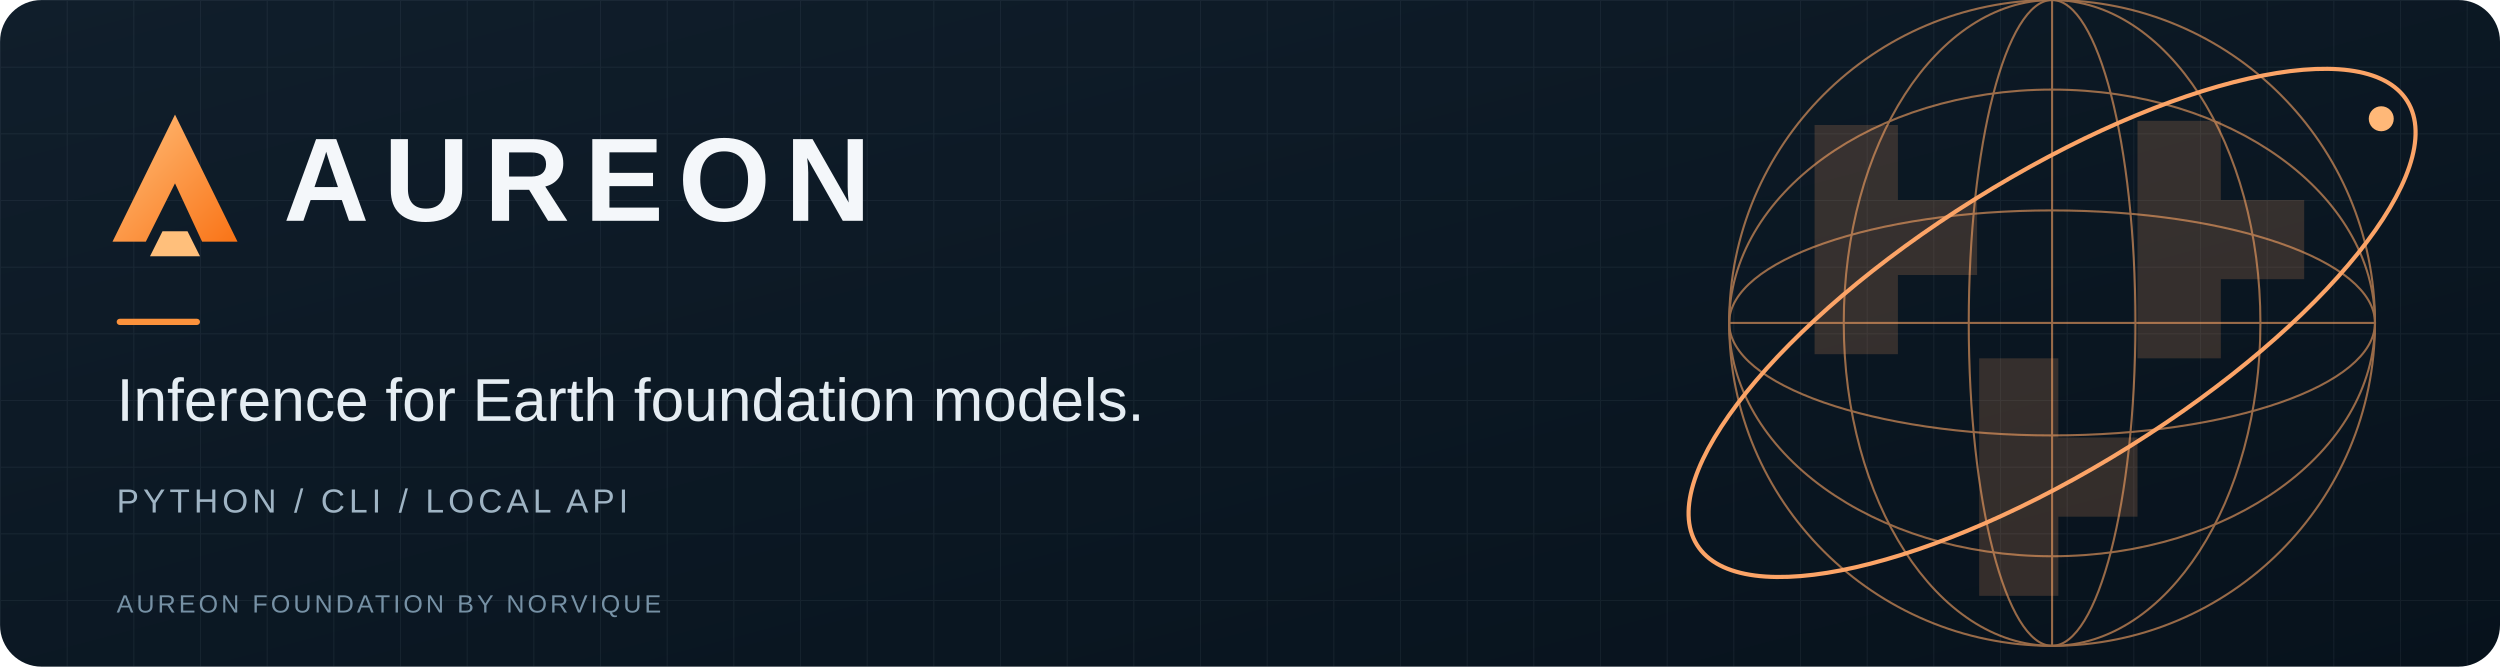
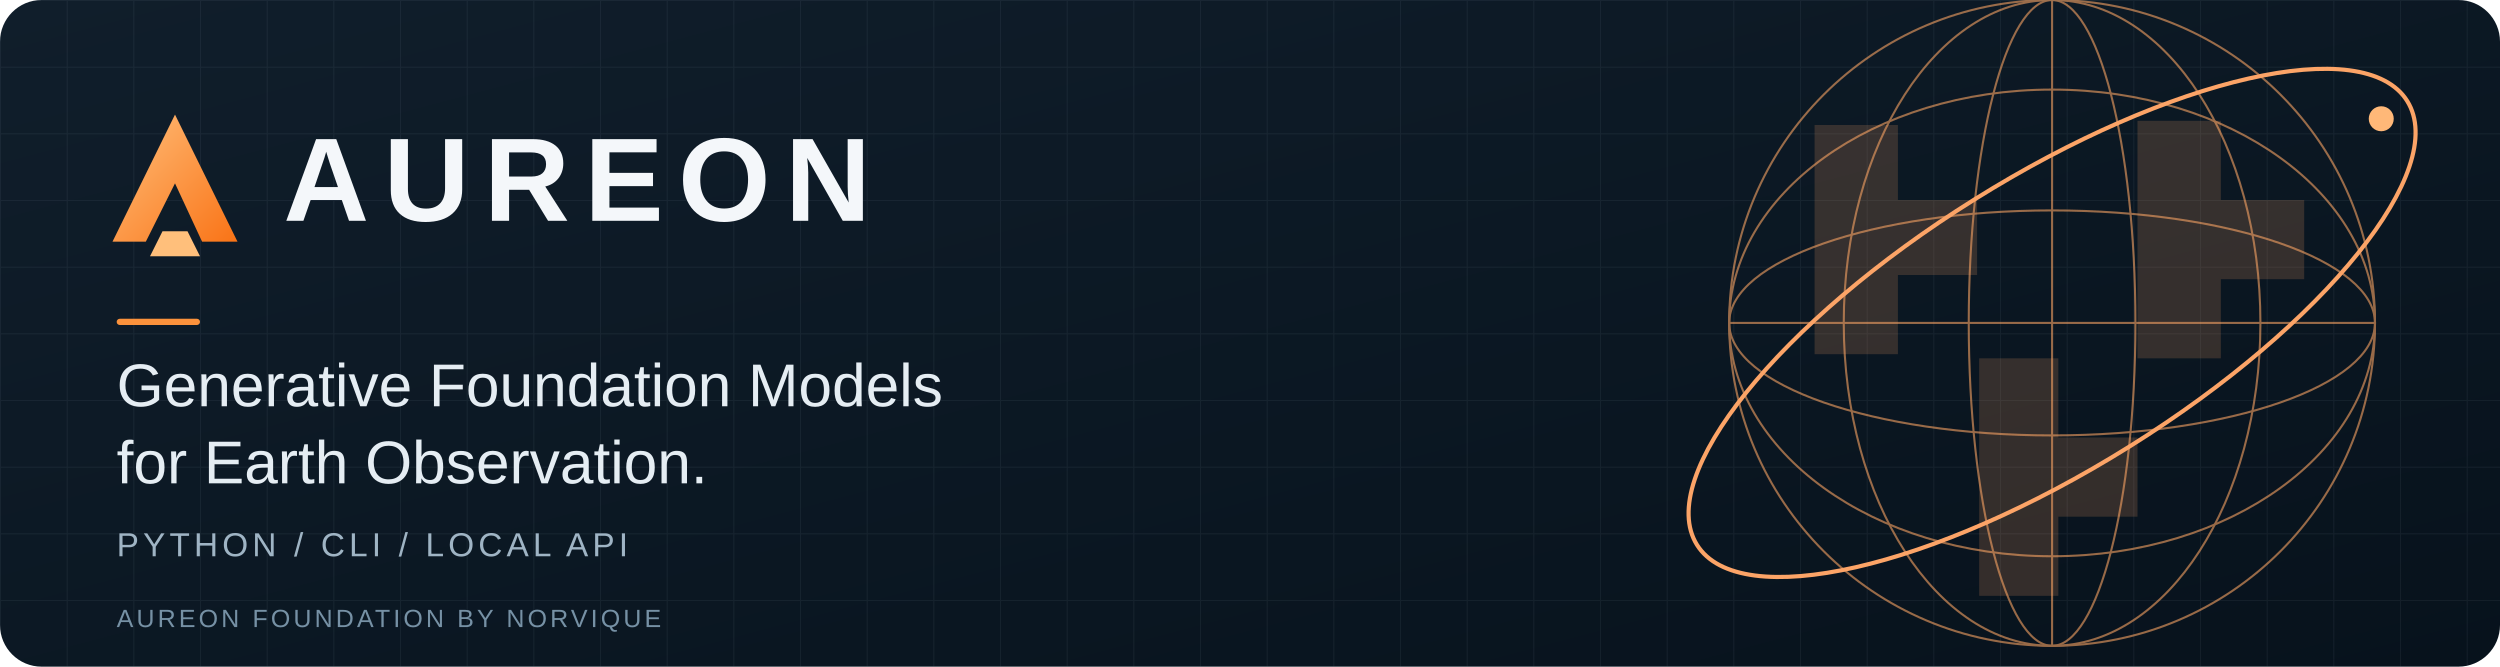
<svg xmlns="http://www.w3.org/2000/svg" width="1200" height="320" viewBox="0 0 1200 320" role="img" aria-labelledby="title desc">
  <defs>
    <linearGradient id="bg" x2="1" y2="1">
      <stop stop-color="#101e2b" />
      <stop offset="1" stop-color="#07121c" />
    </linearGradient>
    <linearGradient id="accent" x2="1" y2="1">
      <stop stop-color="#ffbf7b" />
      <stop offset="1" stop-color="#f97316" />
    </linearGradient>
    <pattern id="grid" width="32" height="32" patternUnits="userSpaceOnUse">
      <path d="M32 0H0V32" fill="none" stroke="#d5e8f2" stroke-opacity=".06" />
    </pattern>
    <clipPath id="globe">
      <circle cx="985" cy="155" r="155" />
    </clipPath>
  </defs>
  <rect width="1200" height="320" rx="20" fill="url(#bg)" />
  <rect width="1200" height="320" rx="20" fill="url(#grid)" />
  <g fill="none" stroke="#f8a363" stroke-width="1" opacity=".6">
    <circle cx="985" cy="155" r="155" />
    <ellipse cx="985" cy="155" rx="100" ry="155" />
    <ellipse cx="985" cy="155" rx="40" ry="155" />
    <ellipse cx="985" cy="155" rx="155" ry="54" />
    <ellipse cx="985" cy="155" rx="155" ry="112" />
    <path d="M830 155H1140M985 0V310" />
  </g>
  <g clip-path="url(#globe)" fill="#f9a262" opacity=".18">
    <path d="M871 60h40v36h38v36h-38v38h-40zM950 172h38v38h38v38h-38v38h-38zM1026 58h40v38h40v38h-40v38h-40z" />
  </g>
  <ellipse cx="985" cy="155" rx="201" ry="70" transform="rotate(-32 985 155)" fill="none" stroke="#fca467" stroke-width="2" />
  <circle cx="1143" cy="57" r="6" fill="#ffb878" />
  <path d="M54 116 84 55 114 116H97L84 88 70 116Z" fill="url(#accent)" />
  <path d="M78 111h12l6 12H72Z" fill="#ffbf7b" />
  <text x="136" y="106" font-family="Arial, Helvetica, sans-serif" font-size="57" font-weight="700" letter-spacing="7" fill="#f4f7fa">AUREON</text>
  <rect x="56" y="153" width="40" height="3" rx="1.5" fill="#fb923c" />
-   <text x="56" y="202" font-family="Arial, Helvetica, sans-serif" font-size="29" fill="#e5edf3">Inference for Earth foundation models.</text>
-   <text x="56" y="246" font-family="Arial, Helvetica, sans-serif" font-size="16" letter-spacing="2" fill="#9fb4c4">PYTHON  /  CLI  /  LOCAL API</text>
-   <text x="56" y="294" font-family="Arial, Helvetica, sans-serif" font-size="12" letter-spacing="1.5" fill="#7691a5">AUREON FOUNDATION BY NORVIQUE</text>
+   <text x="56" y="195" font-family="Arial, Helvetica, sans-serif" font-size="29" fill="#e5edf3">Generative Foundation Models</text>
+   <text x="56" y="232" font-family="Arial, Helvetica, sans-serif" font-size="29" fill="#e5edf3">for Earth Observation.</text>
+   <text x="56" y="267" font-family="Arial, Helvetica, sans-serif" font-size="16" letter-spacing="2" fill="#9fb4c4">PYTHON  /  CLI  /  LOCAL API</text>
+   <text x="56" y="301" font-family="Arial, Helvetica, sans-serif" font-size="12" letter-spacing="1.5" fill="#7691a5">AUREON FOUNDATION BY NORVIQUE</text>
</svg>
